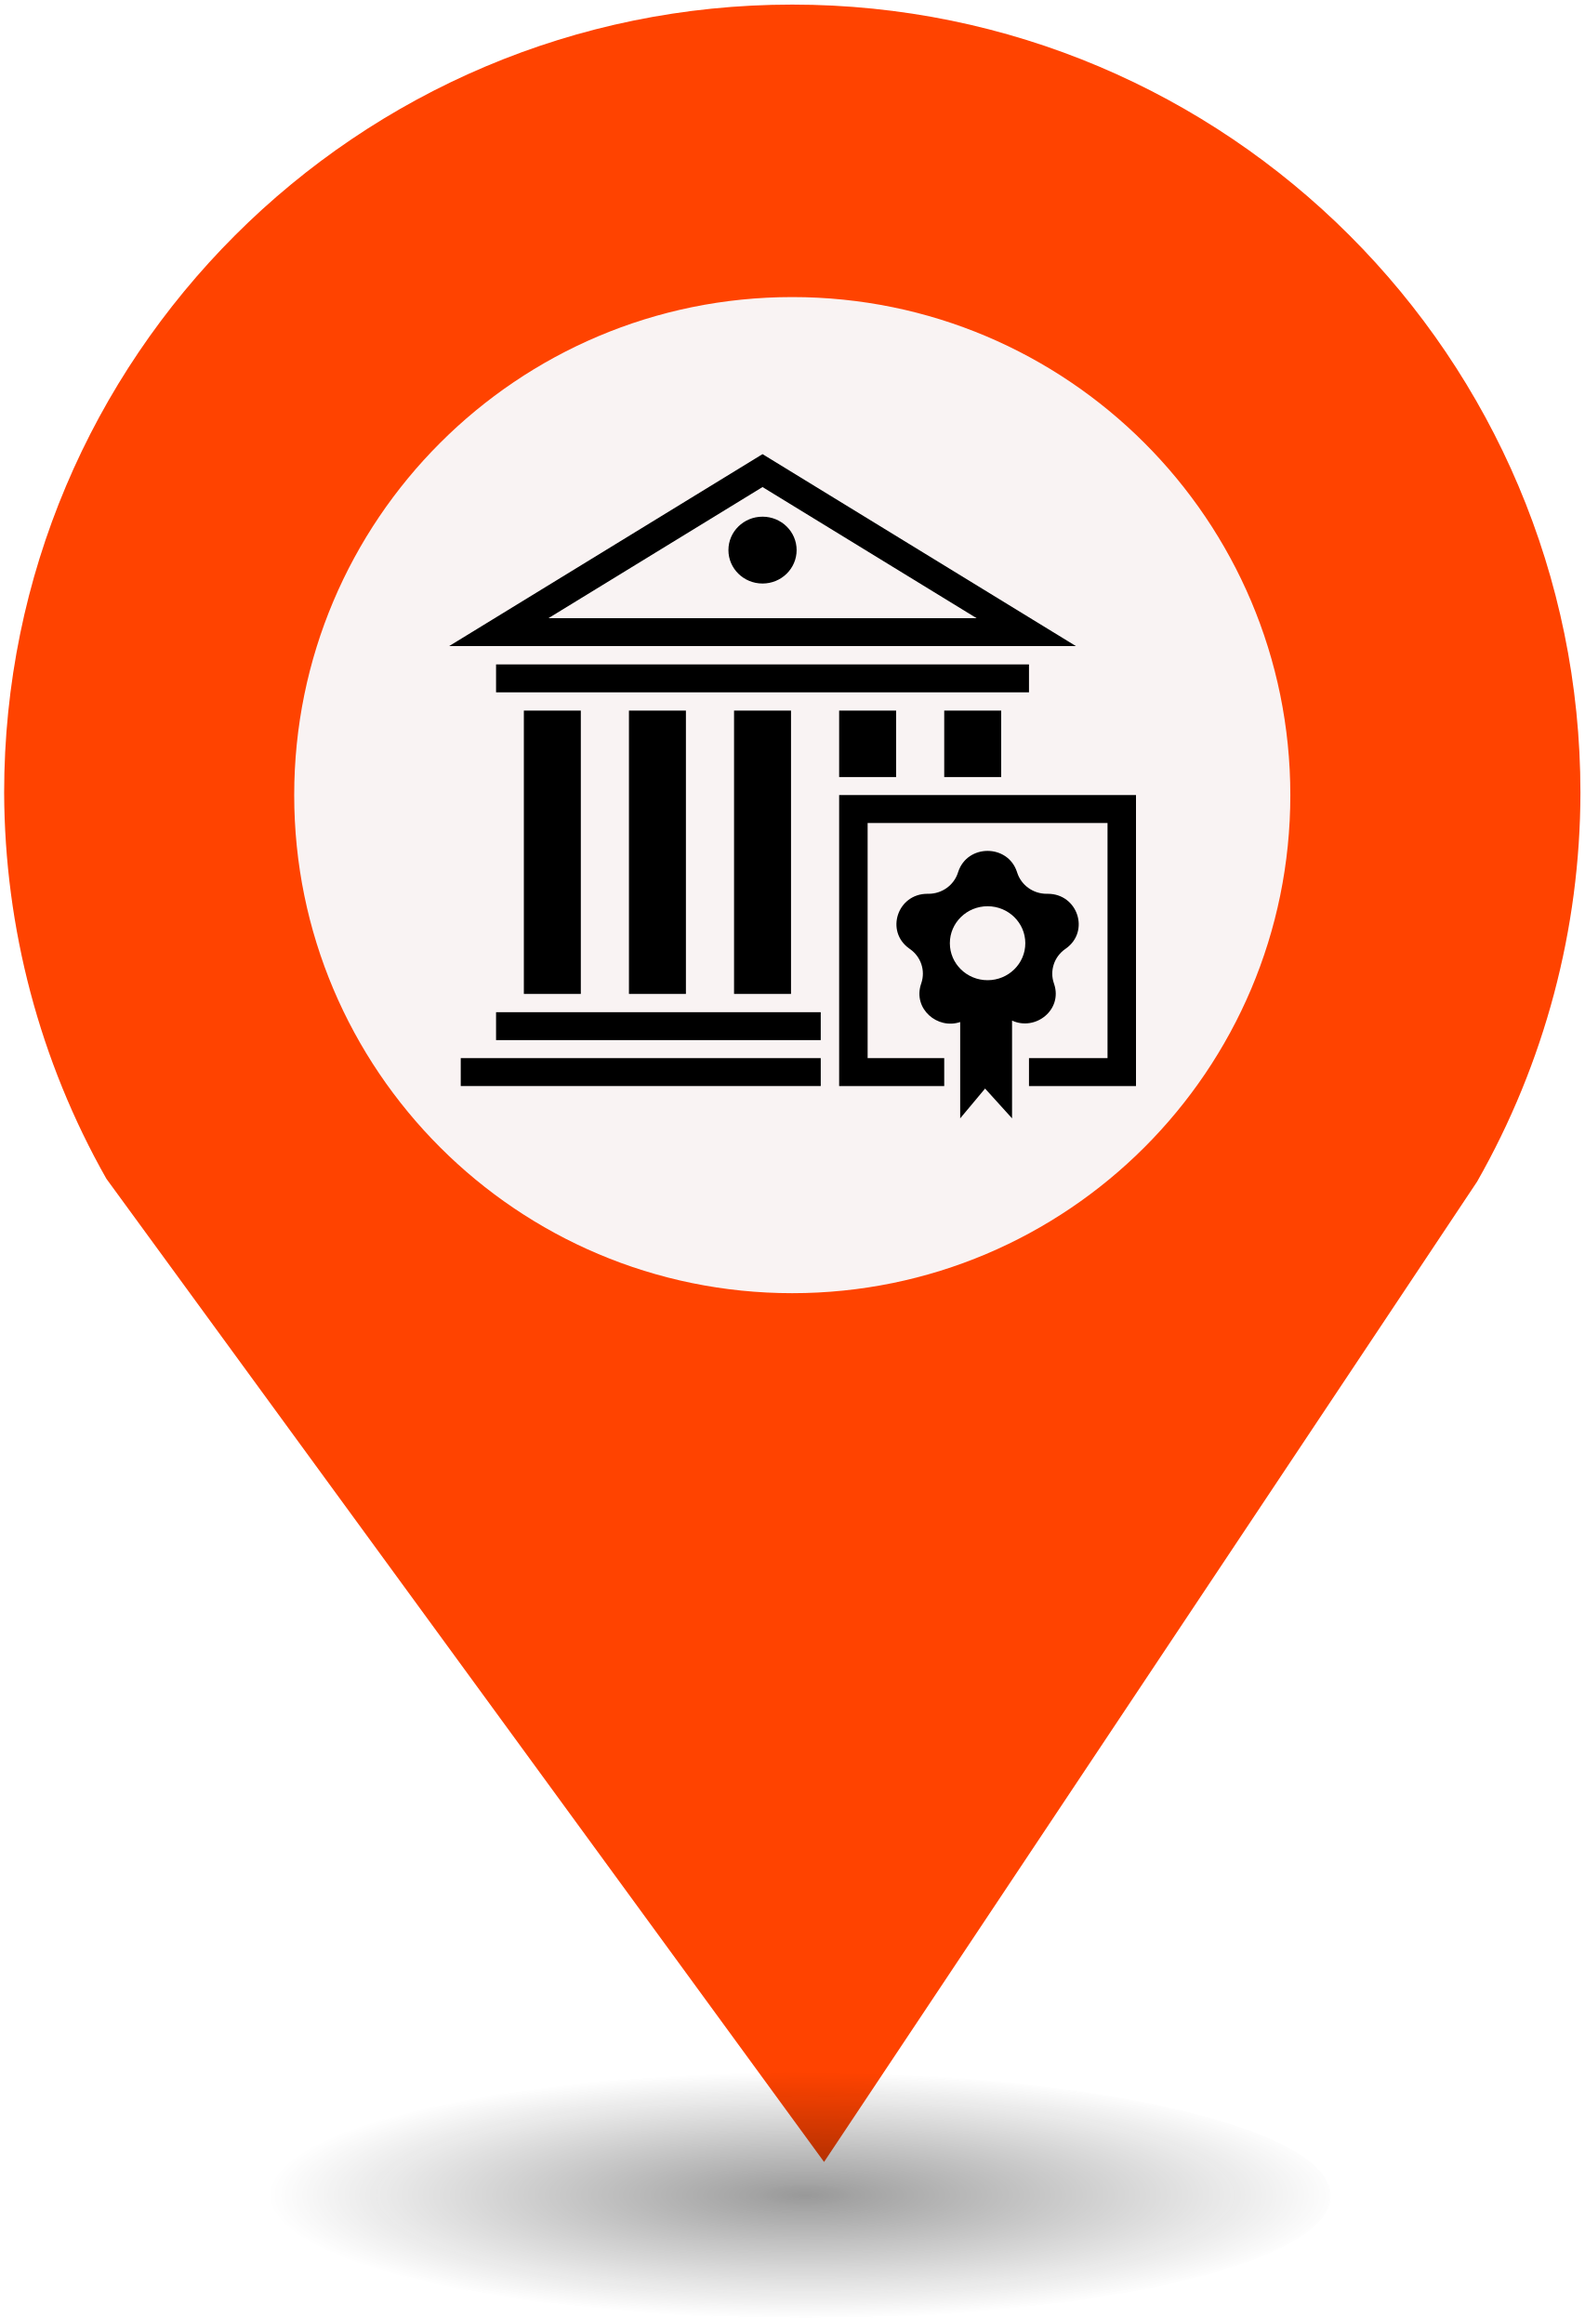
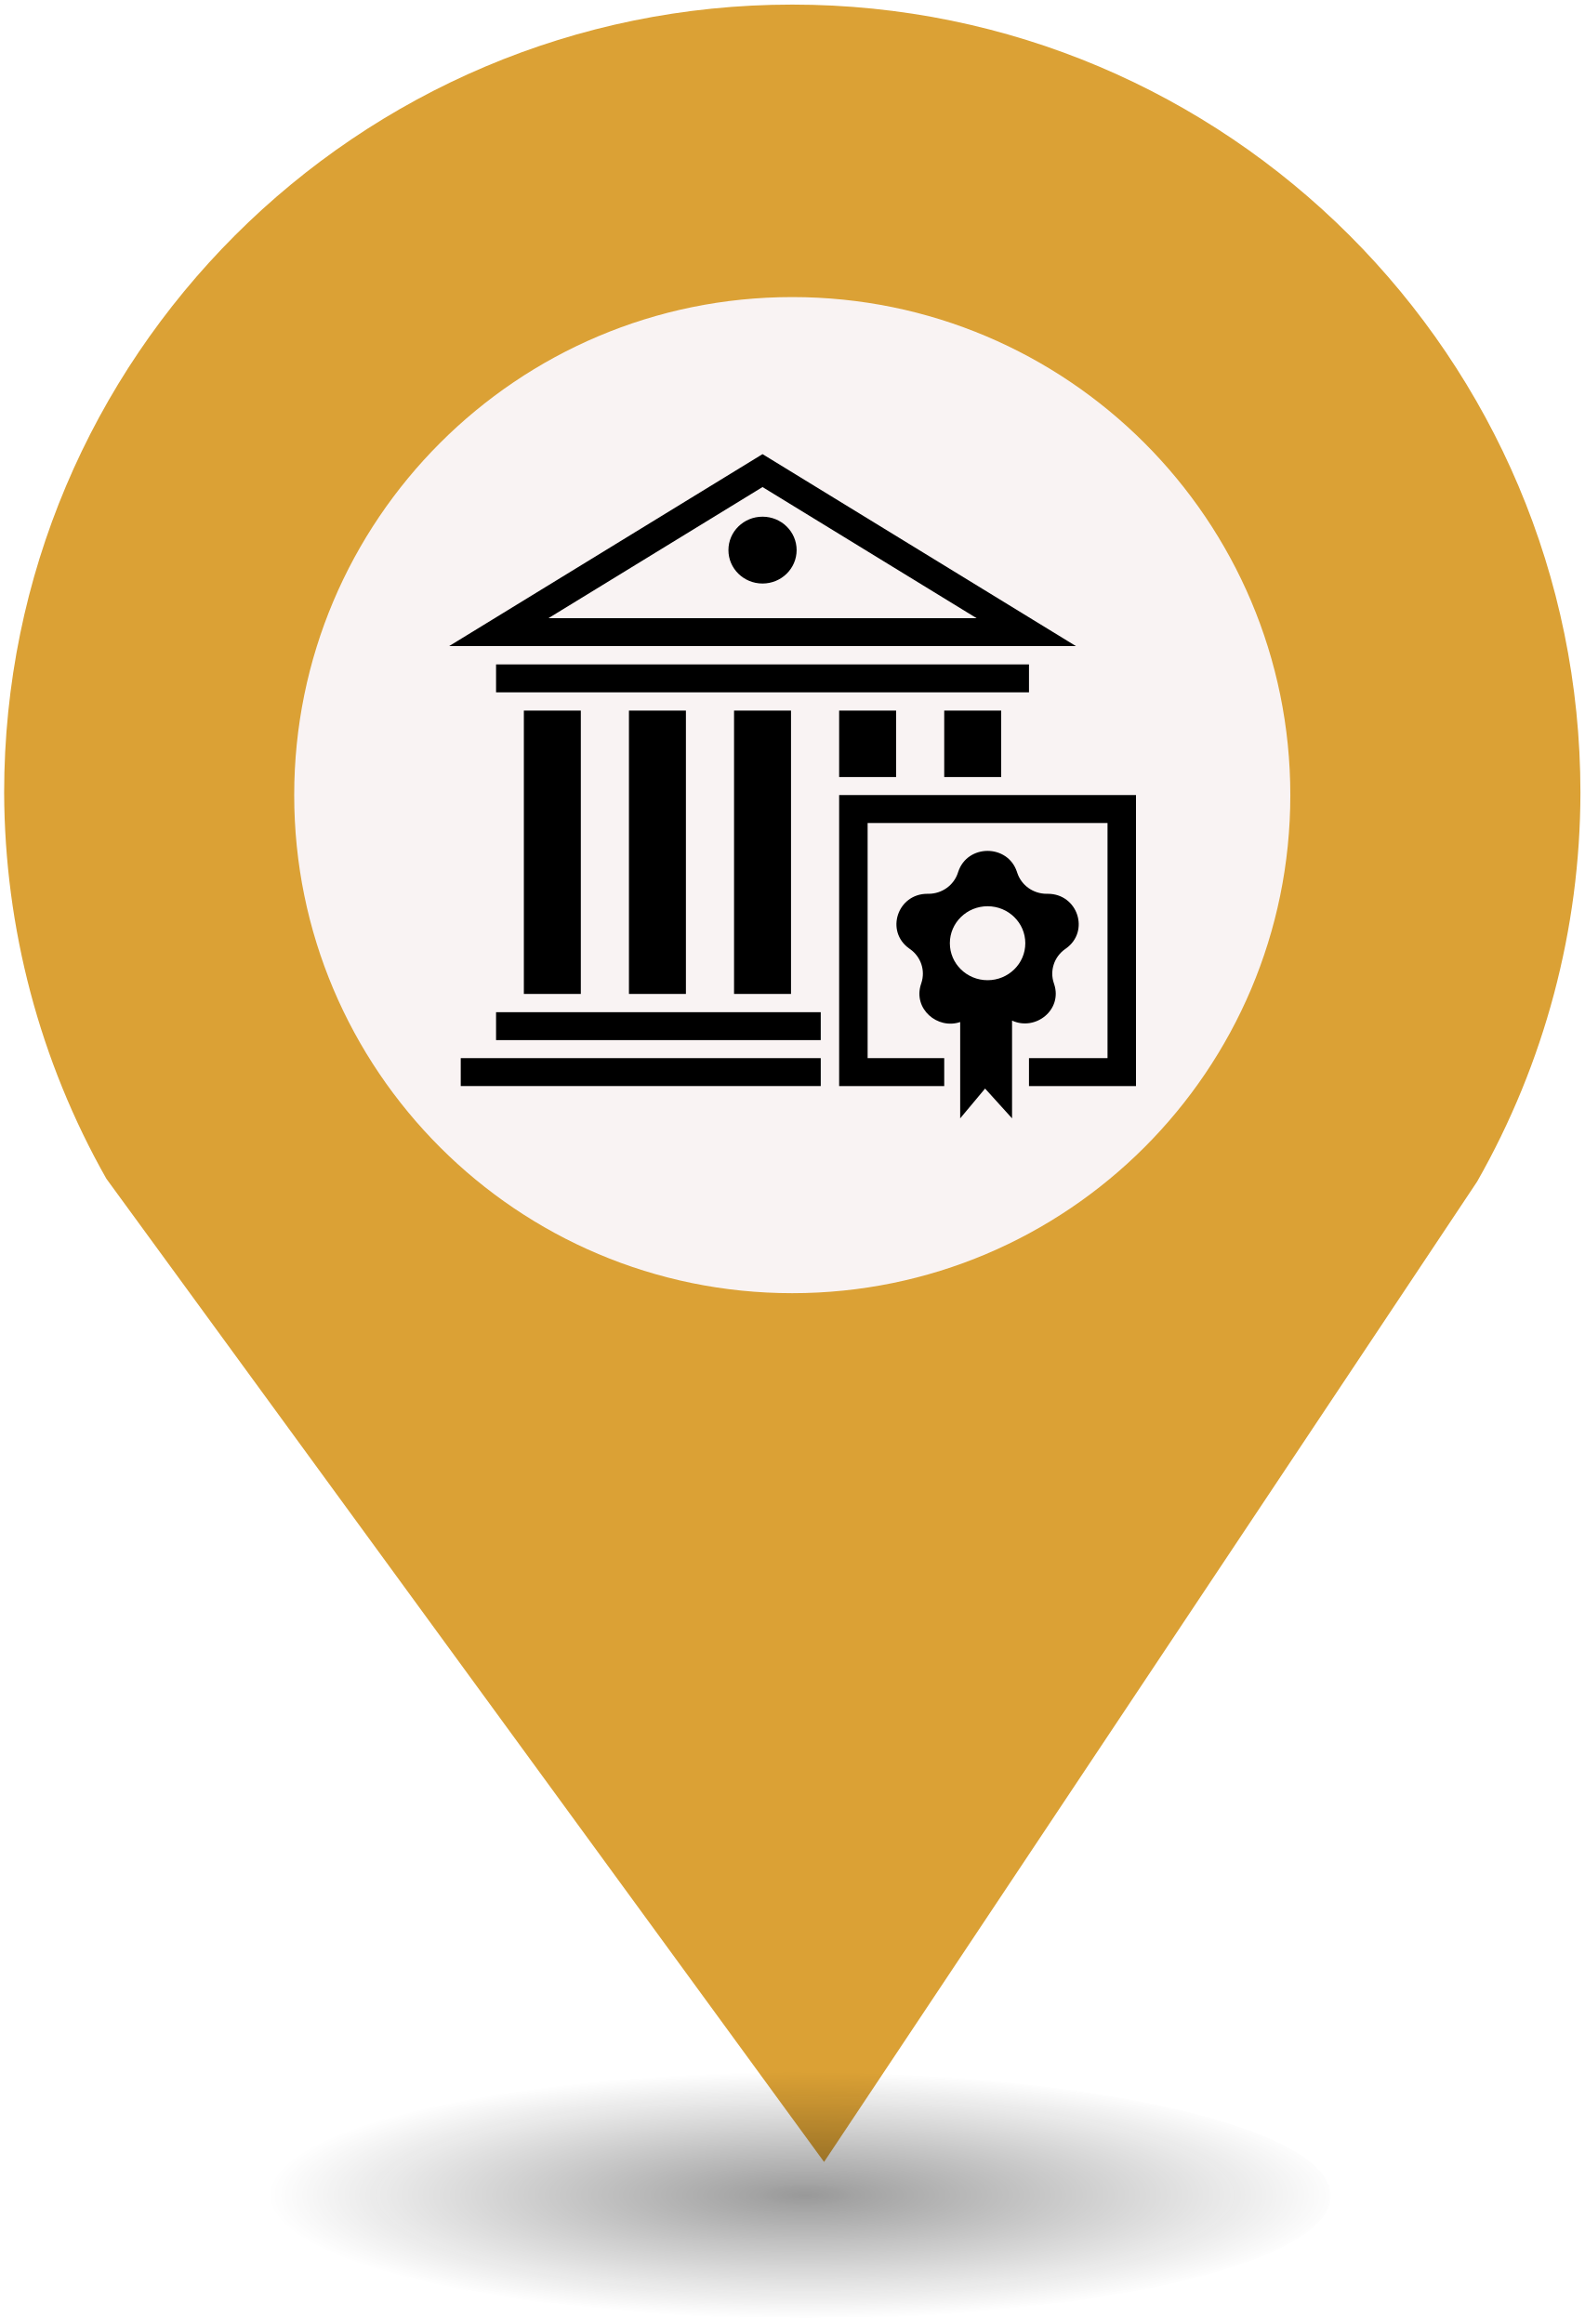
<svg xmlns="http://www.w3.org/2000/svg" height="44px" width="30px" version="1.1" viewBox="0 0 29.989 43.988" id="svg16">
  <defs id="defs7">
    <radialGradient id="a" gradientUnits="userSpaceOnUse" cy="127.6" cx="-42.75" gradientTransform="matrix(4.274964,0,0,0.98163,197.9983,-82.0888)" r="2.384">
      <stop stop-color="#010101" offset="0" id="stop2" />
      <stop stop-opacity="0" stop-color="#090909" offset="1" id="stop4" />
    </radialGradient>
  </defs>
  <g id="g26" transform="translate(-2.0760358e-7,-1.618116)">
-     <path style="fill:#FF4300;stroke-width:4.275" id="path9" d="m 14.994,1.705 c -8.239,0 -14.917,6.678 -14.917,14.917 0.009,2.562 0.673,5.079 1.935,7.307 L 15.596,42.539 27.956,23.984 c 1.278,-2.244 1.952,-4.78 1.956,-7.362 C 29.911,8.383 23.233,1.705 14.994,1.705 Z" />
+     <path style="fill:#dba135;stroke-width:4.275" id="path9" d="m 14.994,1.705 c -8.239,0 -14.917,6.678 -14.917,14.917 0.009,2.562 0.673,5.079 1.935,7.307 L 15.596,42.539 27.956,23.984 c 1.278,-2.244 1.952,-4.78 1.956,-7.362 C 29.911,8.383 23.233,1.705 14.994,1.705 Z" />
    <circle style="fill:#f9f3f3;stroke-width:4.275" id="circle11" r="9.427" cx="14.994" cy="16.668" />
    <ellipse style="opacity:0.4;fill:url(#a);stroke-width:4.275" id="ellipse13" cx="14.994" cy="43.18" ry="2.339" rx="10.193" />
    <rect style="fill:none;stroke-width:4.275" x="8.259" y="9.828" width="13.472" height="13.369" ry="0" rx="0" id="replace" />
    <svg version="1.1" x="8.5" y="10" viewBox="-120 78.1 76.235 73.726" xml:space="preserve" id="svg2" width="13" height="13">
      <defs id="defs16" />
      <g id="g3032" transform="translate(-139.783,92.73336)">
        <g id="g3082" transform="translate(-11.77845,-19.68168)">
          <g id="g3297" transform="translate(113.3553,48.84068)">
            <g id="g3451" transform="translate(-110.3502,-41.10602)">
              <g id="g3508" transform="translate(37.66162,37.80148)">
                <g id="g3556" transform="translate(-33.17371,-53.55749)">
                  <g id="g3600" transform="translate(1.643744,2.333798)">
                    <g id="g3673" transform="translate(3.13268,-1.925988)">
                      <g id="g3728" transform="translate(16.15499,5.080178)">
                        <g id="g3774" transform="matrix(1.30621,0,0,1.150608,-1.242314,14.17761)">
                          <g id="g3814" transform="matrix(0.7655736,0,0,0.8691062,-9.608837,-25.571)">
                            <g id="g3898" transform="translate(-253.2331,-590.3968)">
                              <g id="g4071" transform="translate(255.7469,596.0185)">
                                <g id="g4160" transform="translate(-2.983086,2.441076)">
                                  <g id="g4272" transform="matrix(0.8780955,0,0,0.8606777,11.54648,7.069049)">
                                    <path id="path4238" d="M 46.276,13.185 73.332,30.092 H 19.22 L 46.276,13.185 m 0,-4.245 -39.61,24.752 H 85.887 L 46.276,8.94 l 0,0 z" />
                                    <rect id="rect4240" height="36.541" width="7.2" y="42.013" x="16.108" />
                                    <rect id="rect4242" height="36.541" width="7.2" y="42.013" x="29.392" />
                                    <rect id="rect4244" height="36.541" width="7.2" y="42.013" x="42.677" />
                                    <rect id="rect4246" height="3.6" width="67.364" y="36.058" x="12.594" />
                                    <circle id="circle4248" r="4.31" cy="21.316" cx="46.276" d="m 50.586,21.316 c 0,2.38 -1.93,4.31 -4.31,4.31 -2.38,0 -4.31,-1.93 -4.31,-4.31 0,-2.38 1.93,-4.31 4.31,-4.31 2.38,0 4.31,1.93 4.31,4.31 z" />
                                    <rect id="rect4250" height="8.57" width="7.2" y="42.013" x="69.244" />
                                    <rect id="rect4252" height="8.57" width="7.2" y="42.013" x="55.961" />
                                    <rect id="rect4254" height="3.6" width="41.041" y="80.909" x="12.594" />
                                    <rect id="rect4256" height="3.6" width="45.505" y="86.834" x="8.131" />
                                    <polygon id="polygon4258" points="79.958,86.834 79.958,90.434 93.485,90.434 93.485,52.908 55.961,52.908 55.961,90.434 69.244,90.434 69.244,86.834 59.561,86.834 59.561,56.508 89.885,56.508 89.885,86.834 " />
                                    <path id="path4260" d="m 82.337,65.64 h -0.149 c -1.69,0 -3.187,-1.088 -3.709,-2.695 l -0.047,-0.143 c -1.167,-3.593 -6.25,-3.593 -7.418,0 l -0.046,0.143 c -0.522,1.607 -2.019,2.695 -3.709,2.695 H 67.11 c -3.778,0 -5.349,4.834 -2.293,7.055 l 0.122,0.088 c 1.367,0.993 1.939,2.753 1.416,4.36 l -0.046,0.143 c -1.038,3.195 2.096,5.888 4.952,4.89 V 94.6 l 3.147,-3.843 3.41,3.843 V 81.99 c 2.947,1.388 6.404,-1.369 5.321,-4.704 l -0.047,-0.143 c -0.522,-1.607 0.05,-3.367 1.418,-4.36 l 0.12,-0.088 c 3.056,-2.22 1.486,-7.055 -2.293,-7.055 z m -7.613,11.143 c -2.634,0 -4.769,-2.135 -4.769,-4.769 0,-2.634 2.135,-4.769 4.769,-4.769 2.633,0 4.769,2.135 4.769,4.769 0,2.634 -2.136,4.769 -4.769,4.769 z" />
                                  </g>
                                </g>
                              </g>
                            </g>
                          </g>
                        </g>
                      </g>
                    </g>
                  </g>
                </g>
              </g>
            </g>
          </g>
        </g>
      </g>
    </svg>
  </g>
</svg>
